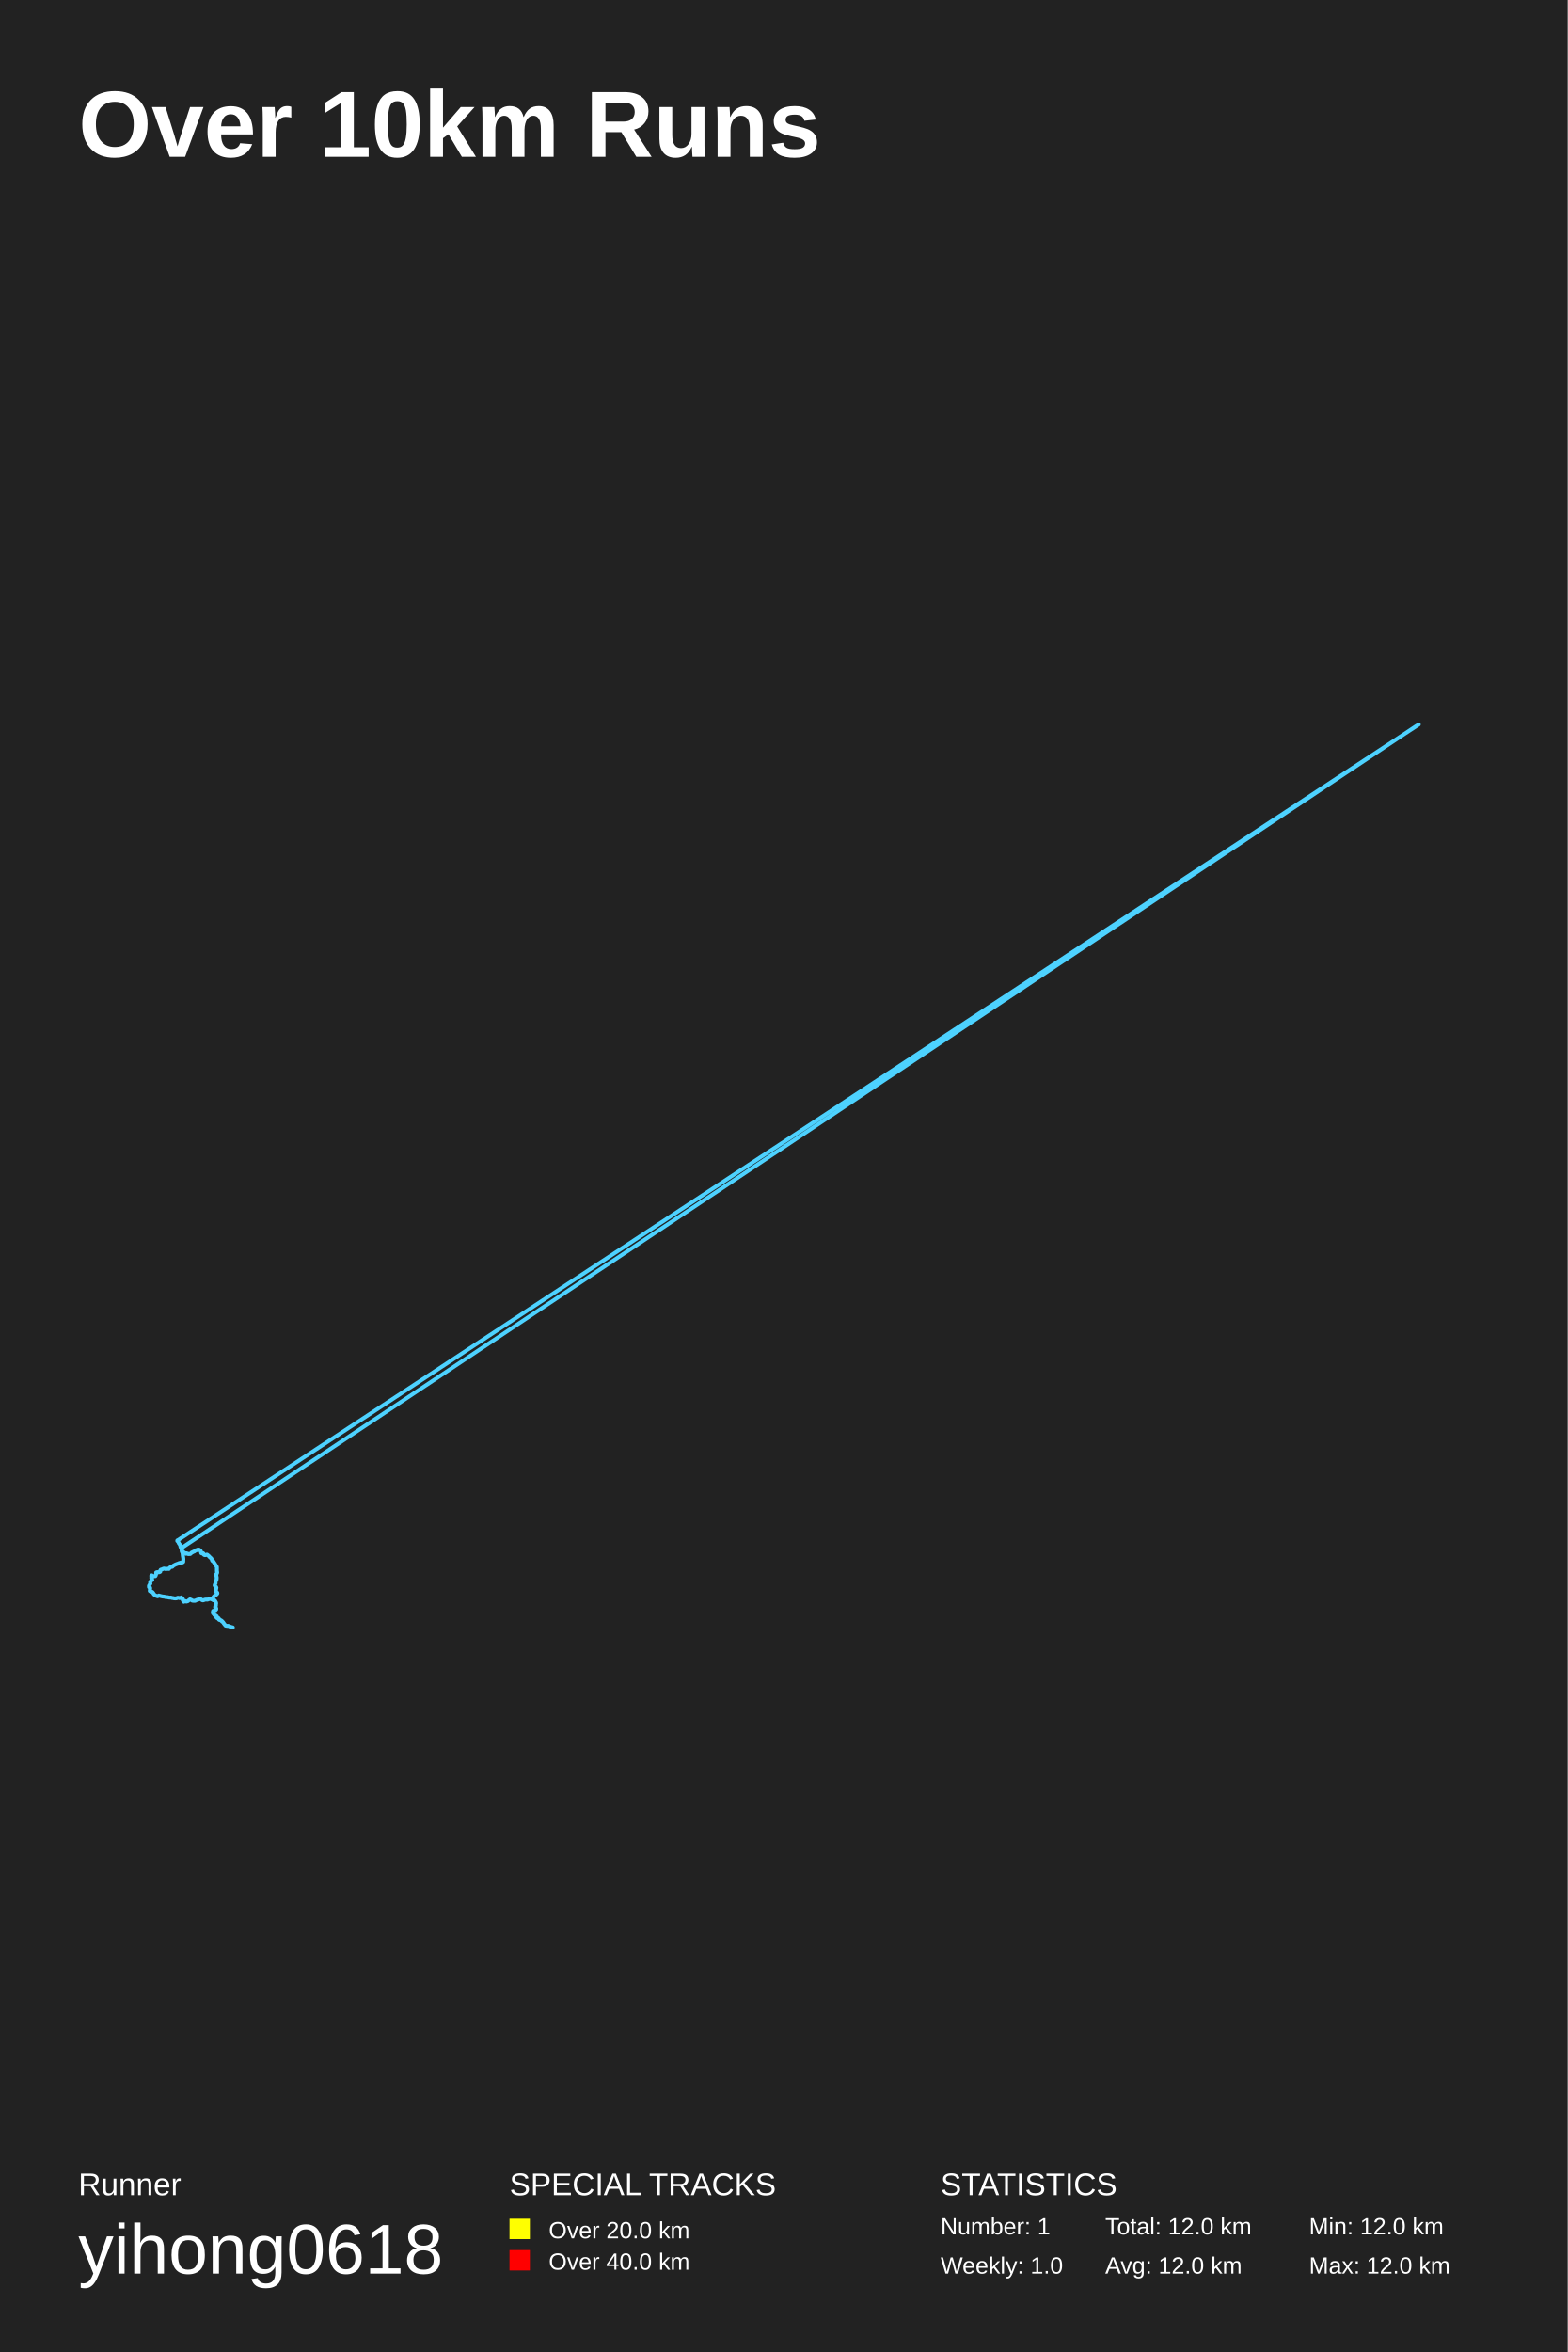
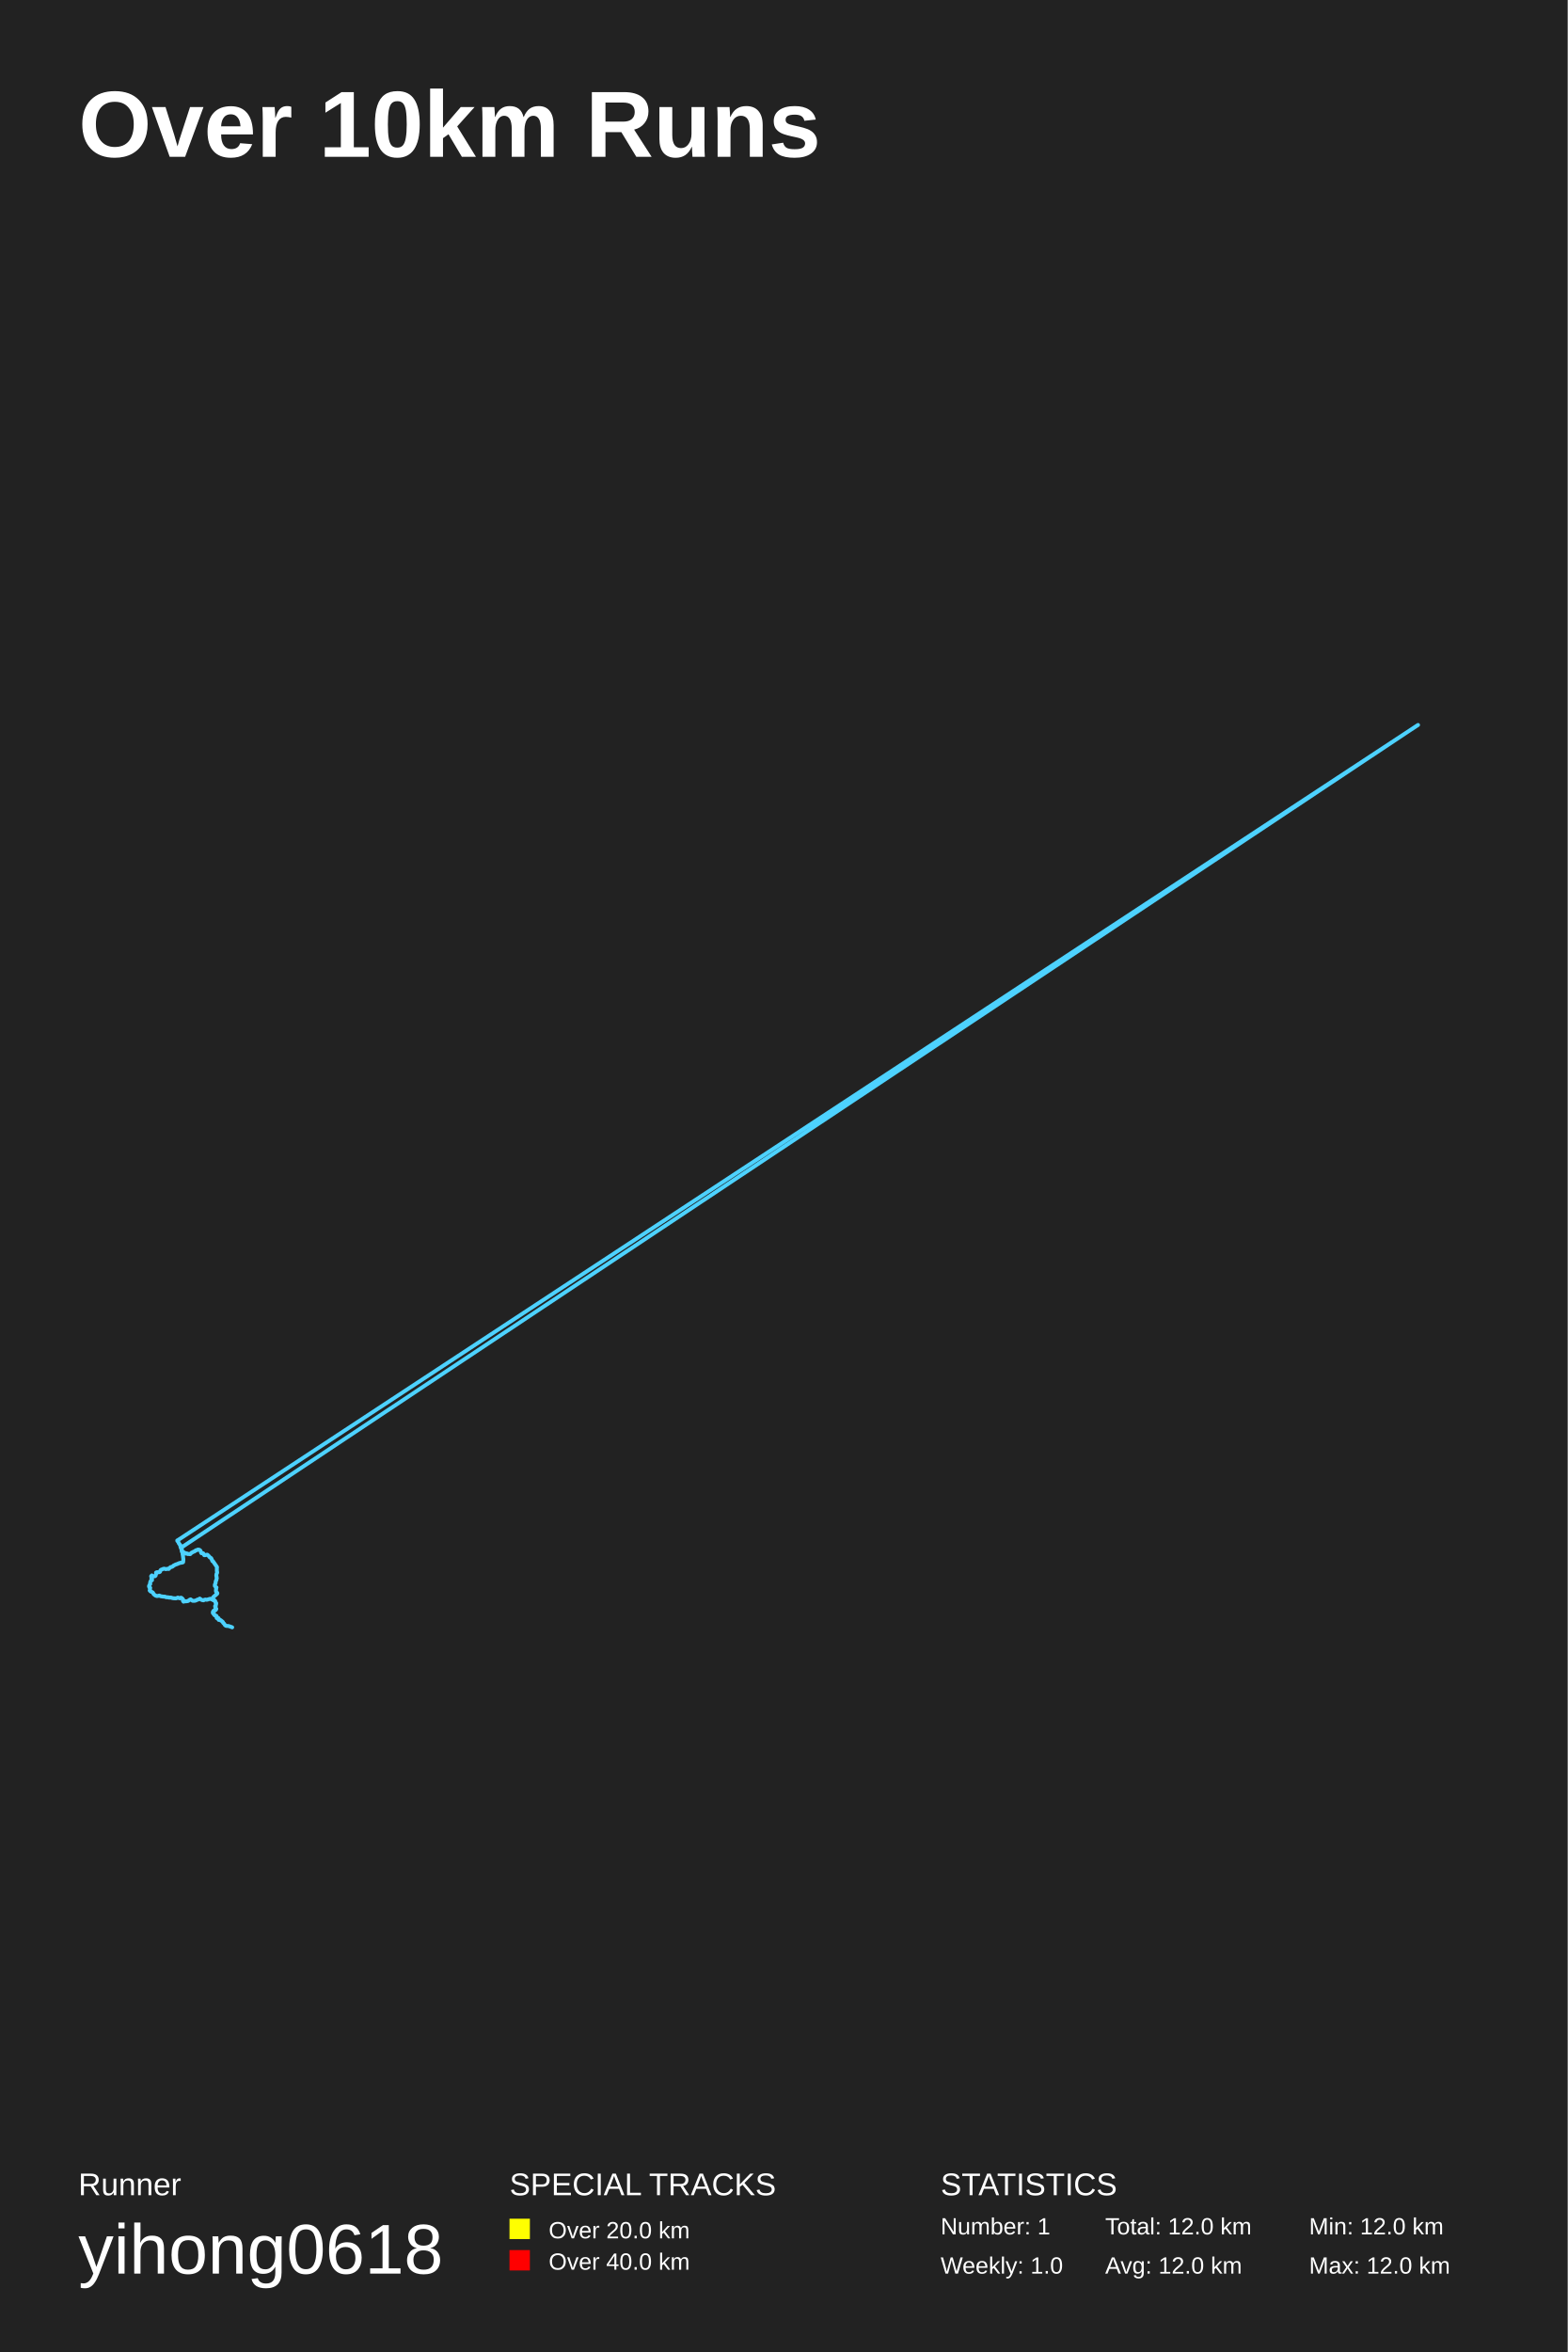
<svg xmlns="http://www.w3.org/2000/svg" baseProfile="full" height="300mm" version="1.1" viewBox="0,0,200,300" width="200mm">
  <defs />
  <rect fill="#222222" height="300" width="200" x="0" y="0" />
  <text fill="#FFFFFF" style="font-size:12px; font-family:Arial; font-weight:bold;" x="10" y="20">Over 10km Runs</text>
  <text fill="#FFFFFF" style="font-size:4px; font-family:Arial" x="10" y="280">Runner</text>
  <text fill="#FFFFFF" style="font-size:9px; font-family:Arial" x="10" y="290">yihong0618</text>
  <text fill="#FFFFFF" style="font-size:4px; font-family:Arial" x="65" y="280">SPECIAL TRACKS</text>
  <rect fill="yellow" height="2.6" width="2.6" x="65" y="283" />
  <text fill="#FFFFFF" style="font-size:3px; font-family:Arial" x="70" y="285.5">Over 20.0 km</text>
  <rect fill="red" height="2.6" width="2.6" x="65" y="287" />
  <text fill="#FFFFFF" style="font-size:3px; font-family:Arial" x="70" y="289.5">Over 40.0 km</text>
  <text fill="#FFFFFF" style="font-size:4px; font-family:Arial" x="120" y="280">STATISTICS</text>
  <text fill="#FFFFFF" style="font-size:3px; font-family:Arial" x="120" y="285">Number: 1</text>
  <text fill="#FFFFFF" style="font-size:3px; font-family:Arial" x="120" y="290">Weekly: 1.0</text>
  <text fill="#FFFFFF" style="font-size:3px; font-family:Arial" x="141" y="285">Total: 12.0 km</text>
  <text fill="#FFFFFF" style="font-size:3px; font-family:Arial" x="141" y="290">Avg: 12.0 km</text>
  <text fill="#FFFFFF" style="font-size:3px; font-family:Arial" x="167" y="285">Min: 12.0 km</text>
  <text fill="#FFFFFF" style="font-size:3px; font-family:Arial" x="167" y="290">Max: 12.0 km</text>
-   <polyline fill="none" opacity="1" points="28.421,206.885 28.317,206.822 28.241,206.722 28.188,206.685 28.084,206.648 27.97,206.616 27.884,206.537 27.865,206.448 27.813,206.363 27.694,206.395 27.595,206.295 27.623,206.142 27.533,206.095 27.424,206.058 27.333,205.968 27.276,205.874 27.176,205.784 27.153,205.642 27.186,205.479 27.362,205.431 27.49,205.394 27.566,205.226 27.519,205.141 27.447,205.036 27.462,204.91 27.495,204.773 27.542,204.641 27.571,204.525 27.504,204.42 27.495,204.283 27.4,204.167 27.286,204.093 27.229,204.099 27.238,204.099 27.243,204.104 27.214,204.104 27.229,204.109 27.219,204.104 27.21,204.109 27.214,204.114 27.219,204.109 27.124,203.983 27.138,203.867 27.167,203.788 27.234,203.693 27.295,203.624 27.352,203.567 27.471,203.503 27.571,203.419 27.675,203.319 27.728,203.24 27.713,203.15 27.599,203.077 27.566,202.977 27.538,202.845 27.566,202.75 27.571,202.66 27.609,202.524 27.566,202.423 27.481,202.376 27.447,202.323 27.381,202.218 27.443,202.039 27.5,201.96 27.49,201.828 27.519,201.686 27.604,201.57 27.628,201.444 27.637,201.333 27.642,201.222 27.623,201.117 27.609,201.022 27.59,200.933 27.59,200.79 27.68,200.669 27.704,200.548 27.675,200.427 27.671,200.306 27.671,200.169 27.671,200.016 27.671,199.874 27.181,199.115 27.119,199.11 27.062,199.057 27.043,198.973 27.02,198.894 27.001,198.873 26.967,198.794 26.906,198.752 26.858,198.694 26.787,198.636 26.754,198.62 26.697,198.536 26.625,198.467 26.511,198.373 26.44,198.315 26.393,198.294 26.302,198.33 26.203,198.352 26.108,198.357 26.017,198.309 25.989,198.22 25.951,198.151 25.87,198.104 25.746,198.141 25.699,198.088 25.713,198.057 25.742,198.062 25.732,198.057 25.694,198.088 25.68,198.072 25.685,198.083 25.67,198.104 25.675,198.088 25.699,198.062 25.704,198.067 25.637,197.967 25.618,197.898 25.599,197.819 25.561,197.772 25.528,197.756 25.457,197.714 25.409,197.667 25.343,197.677 25.29,197.646 25.262,197.651 25.233,197.656 25.143,197.693 25.086,197.735 25.034,197.725 24.977,197.756 24.915,197.804 24.848,197.846 24.801,197.888 24.753,197.893 24.692,197.935 24.644,197.941 24.559,197.999 24.459,198.03 24.373,198.114 24.297,198.199 24.212,198.225 24.141,198.209 24.046,198.225 23.97,198.209 23.96,198.193 23.965,198.183 23.965,198.204 23.96,198.193 23.913,198.188 23.851,198.136 23.794,198.13 23.723,198.188 23.67,198.109 23.589,198.125 23.518,198.099 23.442,198.004 23.39,197.977 23.357,197.941 23.342,197.935 23.304,197.867 23.247,197.819 23.19,197.851 23.195,197.835 23.186,197.809 23.176,197.74 23.2,197.667 23.2,197.598 23.133,197.551 23.105,197.488 23.086,197.435 23.053,197.366 23.019,197.272 23.005,197.187 22.962,197.029 22.896,196.961 22.858,196.908 22.81,196.84 22.791,196.755 22.725,196.671 22.677,196.597 22.663,196.539 22.63,196.545 22.62,196.555 22.644,196.555 22.635,196.545 22.644,196.545 22.644,196.545 22.658,196.545 22.706,196.46 22.692,196.471 22.63,196.476 22.63,196.492 22.62,196.492 22.62,196.502 22.625,196.497 22.625,196.492 22.63,196.487 22.63,196.487 22.639,196.487 181.0,92.409 180.91,92.467 180.815,92.525 180.815,92.525 180.815,92.525 180.724,92.583 180.629,92.641 23.119,197.477 23.162,197.577 23.181,197.672 23.171,197.772 23.19,197.893 23.233,197.972 23.285,198.072 23.3,198.204 23.314,198.309 23.333,198.483 23.361,198.636 23.38,198.752 23.39,198.873 23.38,199.031 23.38,199.142 23.371,199.226 23.252,199.31 23.081,199.31 22.958,199.352 22.839,199.384 22.711,199.442 22.578,199.489 22.459,199.532 22.373,199.568 22.273,199.621 22.169,199.674 22.093,199.726 22.05,199.784 22.05,199.784 22.031,199.79 21.984,199.848 21.912,199.863 21.803,199.869 21.727,199.921 21.637,199.969 21.608,200.021 21.547,200.121 21.447,200.116 21.376,200.1 21.252,200.127 21.162,200.137 21.067,200.121 20.981,200.079 20.881,200.085 20.805,200.121 20.753,200.137 20.677,200.19 20.582,200.201 20.497,200.237 20.449,200.316 20.421,200.406 20.44,200.48 20.378,200.501 20.345,200.532 20.307,200.532 20.216,200.553 20.126,200.532 20.031,200.538 19.922,200.575 19.922,200.601 19.936,200.669 19.926,200.748 19.903,200.78 19.903,200.817 19.884,200.87 19.865,200.949 19.812,201.038 19.694,201.028 19.603,201.07 19.546,201.08 19.47,201.138 19.428,201.101 19.39,201.059 19.366,201.059 19.342,201.012 19.309,201.006 19.356,200.943 19.38,200.949 19.342,200.996 19.295,201.006 19.318,201.117 19.299,201.291 19.361,201.417 19.428,201.533 19.318,201.586 19.223,201.686 19.152,201.839 19.19,201.981 19.095,202.123 19.005,202.265 19.01,202.45 19.124,202.487 19.162,202.576 19.147,202.666 19.119,202.792 19.109,202.934 19.204,202.992 19.352,203.024 19.466,203.092 19.57,203.235 19.637,203.356 19.793,203.482 19.964,203.561 20.107,203.609 20.259,203.509 20.421,203.556 20.582,203.598 20.748,203.635 20.934,203.651 21.01,203.667 21.157,203.714 21.271,203.714 21.399,203.725 21.528,203.761 21.651,203.777 21.803,203.772 21.931,203.819 22.064,203.83 22.202,203.867 22.354,203.877 22.53,203.867 22.649,203.793 22.758,203.793 22.901,203.84 23.024,203.825 23.124,203.751 23.19,203.867 23.328,203.962 23.319,204.12 23.404,204.214 23.452,204.309 23.599,204.209 23.77,204.283 23.96,204.23 24.103,204.104 24.236,204.004 24.407,204.072 24.521,204.162 24.706,204.183 24.901,204.183 25.005,204.125 25.148,204.062 25.305,204.02 25.433,203.93 25.537,203.951 25.68,204.025 25.794,204.109 25.917,204.13 26.022,204.088 26.146,204.041 26.312,204.025 26.45,204.041 26.583,203.993 26.692,203.956 26.787,203.93 26.948,203.967 27.072,204.025 27.186,204.056 27.305,204.083 27.419,204.162 27.481,204.309 27.566,204.425 27.547,204.578 27.547,204.736 27.519,204.889 27.466,205.036 27.585,205.147 27.58,205.284 27.466,205.394 27.324,205.436 27.229,205.579 27.2,205.721 27.305,205.858 27.381,206.005 27.533,206.074 27.656,206.169 27.623,206.311 27.78,206.358 27.894,206.411 27.96,206.548 28.117,206.643 28.269,206.727 28.378,206.838 28.478,206.948 28.564,207.085 28.659,207.201 28.773,207.348 28.944,207.38 29.105,207.38 29.248,207.427 29.414,207.506 29.571,207.549 29.699,207.58" stroke="#4DD2FF" stroke-dasharray="none" stroke-linecap="round" stroke-linejoin="round" stroke-width="0.5" />
+   <polyline fill="none" opacity="1" points="28.383,206.872 28.269,206.745 28.236,206.724 28.136,206.682 28.055,206.624 27.903,206.619 27.832,206.508 27.884,206.413 27.77,206.382 27.647,206.387 27.614,206.229 27.604,206.103 27.495,206.087 27.39,206.04 27.31,205.939 27.238,205.845 27.153,205.734 27.157,205.597 27.257,205.444 27.395,205.423 27.533,205.328 27.561,205.191 27.476,205.123 27.471,204.986 27.443,204.86 27.533,204.739 27.538,204.602 27.571,204.48 27.476,204.386 27.462,204.233 27.367,204.138 27.214,204.091 27.229,204.101 27.253,204.101 27.229,204.106 27.224,204.112 27.229,204.101 27.219,204.106 27.214,204.112 27.214,204.106 27.186,204.096 27.138,203.933 27.157,203.843 27.186,203.743 27.257,203.669 27.338,203.611 27.4,203.543 27.509,203.459 27.609,203.369 27.699,203.3 27.728,203.211 27.68,203.121 27.58,203.058 27.547,202.927 27.552,202.816 27.571,202.721 27.566,202.61 27.618,202.484 27.514,202.405 27.481,202.363 27.414,202.294 27.409,202.142 27.462,202.02 27.509,201.91 27.509,201.778 27.542,201.646 27.609,201.536 27.623,201.399 27.661,201.294 27.628,201.193 27.628,201.083 27.599,201.009 27.599,200.898 27.633,200.725 27.699,200.619 27.699,200.509 27.661,200.388 27.671,200.256 27.661,200.119 27.685,199.919 27.675,199.866 27.167,199.129 27.086,199.107 27.072,199.034 27.015,198.939 27.015,198.891 26.991,198.849 26.958,198.776 26.906,198.712 26.83,198.686 26.763,198.649 26.725,198.586 26.678,198.512 26.573,198.433 26.507,198.344 26.435,198.301 26.359,198.317 26.25,198.338 26.174,198.365 26.055,198.365 26.003,198.28 25.965,198.186 25.922,198.128 25.822,198.112 25.718,198.122 25.713,198.075 25.713,198.059 25.713,198.07 25.699,198.075 25.685,198.085 25.67,198.085 25.699,198.085 25.689,198.091 25.68,198.08 25.699,198.059 25.694,198.049 25.623,197.954 25.609,197.885 25.571,197.79 25.542,197.764 25.514,197.727 25.442,197.69 25.385,197.659 25.305,197.664 25.271,197.654 25.257,197.648 25.195,197.675 25.129,197.706 25.072,197.743 25.015,197.733 24.967,197.769 24.887,197.817 24.829,197.875 24.782,197.896 24.734,197.906 24.663,197.938 24.606,197.97 24.516,198.017 24.426,198.049 24.354,198.143 24.269,198.228 24.169,198.228 24.122,198.212 24.017,198.212 23.946,198.212 23.974,198.191 23.965,198.186 23.984,198.196 23.946,198.217 23.889,198.17 23.827,198.133 23.784,198.159 23.699,198.159 23.656,198.096 23.561,198.154 23.485,198.064 23.437,197.985 23.361,197.959 23.357,197.943 23.338,197.933 23.276,197.854 23.209,197.822 23.195,197.838 23.209,197.827 23.171,197.801 23.181,197.717 23.195,197.643 23.167,197.59 23.119,197.522 23.1,197.474 23.057,197.416 23.043,197.337 23.01,197.232 23.005,197.074 22.924,197.016 22.886,196.927 22.829,196.879 22.806,196.826 22.768,196.721 22.701,196.637 22.682,196.568 22.668,196.552 22.625,196.547 22.644,196.552 22.644,196.563 22.635,196.552 22.644,196.558 22.644,196.542 22.682,196.516 22.696,196.473 22.692,196.5 22.616,196.484 22.63,196.495 22.62,196.495 22.639,196.5 22.63,196.5 22.63,196.495 22.63,196.484 22.63,196.489 22.639,196.484 180.91,92.47 180.815,92.528 180.815,92.528 180.815,92.528 180.815,92.528 180.724,92.586 23.086,197.427 23.119,197.543 23.195,197.601 23.167,197.706 23.19,197.812 23.2,197.922 23.257,197.996 23.3,198.101 23.295,198.249 23.323,198.354 23.347,198.544 23.366,198.691 23.38,198.781 23.395,198.944 23.366,199.086 23.38,199.176 23.347,199.271 23.195,199.318 23.034,199.334 22.92,199.366 22.796,199.408 22.658,199.476 22.544,199.518 22.425,199.55 22.34,199.597 22.231,199.65 22.126,199.697 22.083,199.761 22.05,199.787 22.05,199.782 22.017,199.808 21.95,199.845 21.87,199.871 21.765,199.882 21.694,199.956 21.623,199.987 21.589,200.061 21.528,200.124 21.423,200.114 21.337,200.103 21.223,200.135 21.124,200.145 21.038,200.108 20.953,200.087 20.843,200.108 20.791,200.124 20.729,200.156 20.639,200.193 20.549,200.219 20.487,200.277 20.44,200.356 20.435,200.435 20.402,200.493 20.359,200.509 20.33,200.53 20.273,200.54 20.173,200.551 20.093,200.524 19.983,200.551 19.907,200.582 19.931,200.625 19.931,200.693 19.926,200.756 19.893,200.804 19.879,200.846 19.869,200.898 19.85,200.977 19.76,201.051 19.656,201.041 19.594,201.062 19.513,201.114 19.432,201.12 19.413,201.083 19.371,201.062 19.361,201.057 19.318,201.014 19.356,200.988 19.371,200.946 19.38,200.962 19.328,200.993 19.28,201.051 19.333,201.183 19.314,201.341 19.399,201.457 19.39,201.562 19.261,201.61 19.185,201.752 19.143,201.92 19.171,202.036 19.062,202.179 19.01,202.326 19.057,202.473 19.162,202.531 19.128,202.61 19.152,202.711 19.095,202.863 19.162,202.942 19.257,203.016 19.385,203.058 19.518,203.148 19.575,203.295 19.698,203.416 19.855,203.522 20.012,203.574 20.14,203.564 20.321,203.516 20.473,203.59 20.649,203.622 20.81,203.648 20.981,203.653 21.071,203.664 21.176,203.727 21.309,203.727 21.442,203.738 21.575,203.775 21.718,203.769 21.851,203.785 21.974,203.827 22.112,203.854 22.264,203.864 22.43,203.875 22.573,203.827 22.696,203.775 22.801,203.822 22.953,203.864 23.057,203.79 23.133,203.796 23.233,203.875 23.361,204.022 23.333,204.175 23.418,204.296 23.48,204.264 23.67,204.249 23.837,204.238 24.012,204.201 24.15,204.08 24.316,204.001 24.445,204.096 24.582,204.185 24.815,204.185 24.925,204.159 25.058,204.112 25.195,204.027 25.357,204.006 25.476,203.901 25.594,203.98 25.723,204.07 25.837,204.101 25.965,204.122 26.055,204.064 26.203,204.022 26.364,204.054 26.497,204.022 26.63,203.98 26.725,203.948 26.844,203.927 26.996,204.001 27.134,204.033 27.195,204.048 27.343,204.101 27.457,204.212 27.485,204.359 27.585,204.48 27.566,204.638 27.519,204.775 27.509,204.944 27.471,205.091 27.595,205.207 27.547,205.334 27.414,205.429 27.281,205.481 27.229,205.602 27.234,205.771 27.333,205.903 27.438,206.045 27.595,206.097 27.652,206.219 27.671,206.35 27.842,206.361 27.899,206.477 28.013,206.582 28.184,206.677 28.302,206.777 28.426,206.877 28.488,207.024 28.607,207.119 28.687,207.272 28.835,207.383 28.996,207.388 29.167,207.404 29.3,207.451 29.476,207.509 29.619,207.567" stroke="#4DD2FF" stroke-dasharray="none" stroke-linecap="round" stroke-linejoin="round" stroke-width="0.5" />
</svg>
